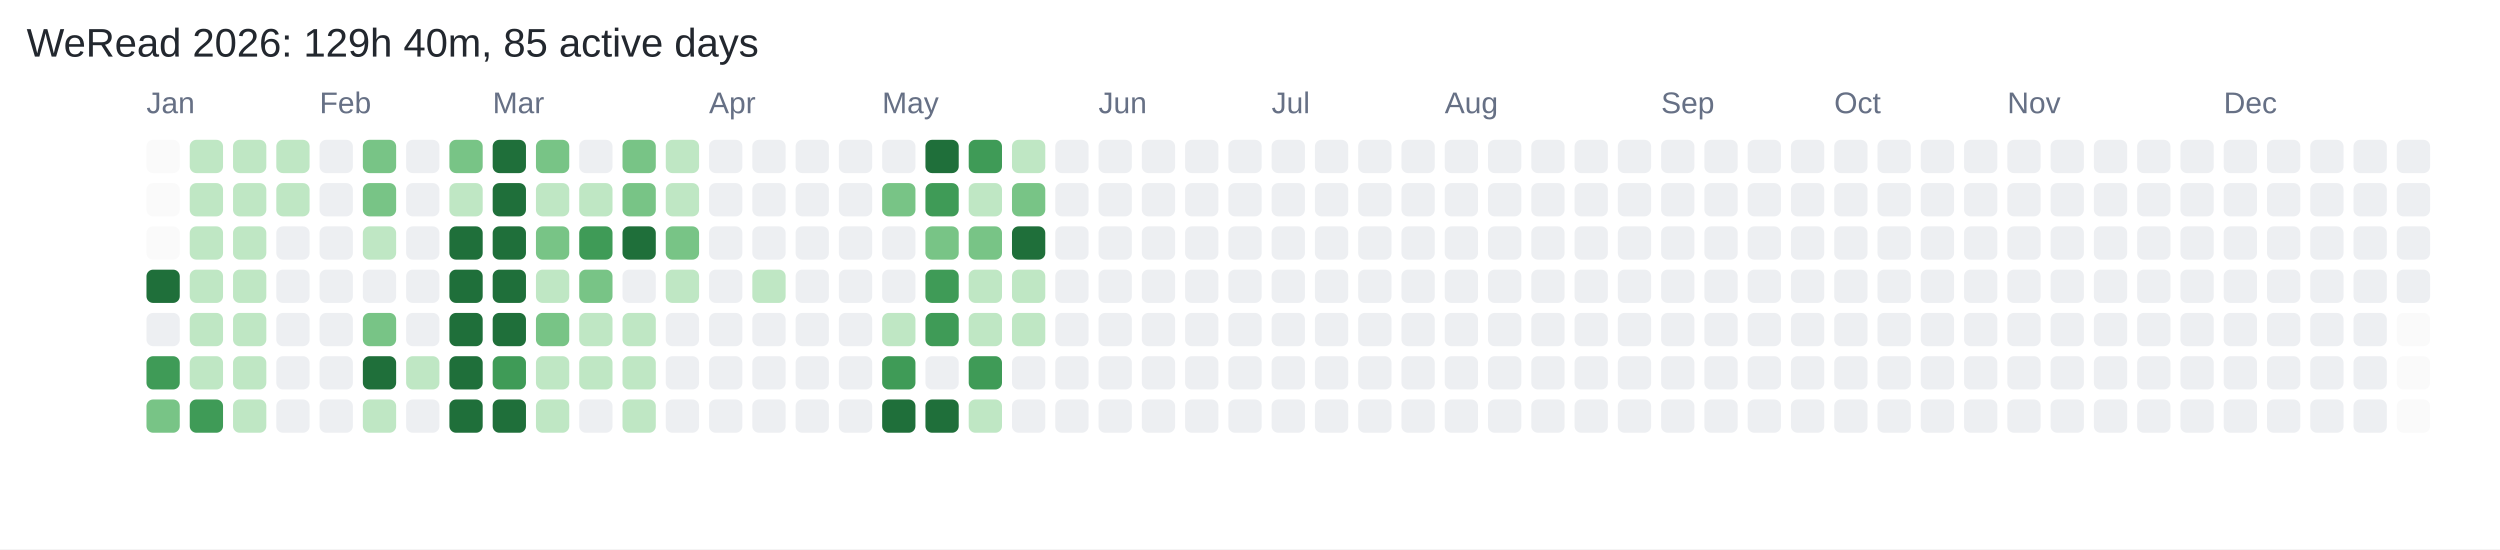
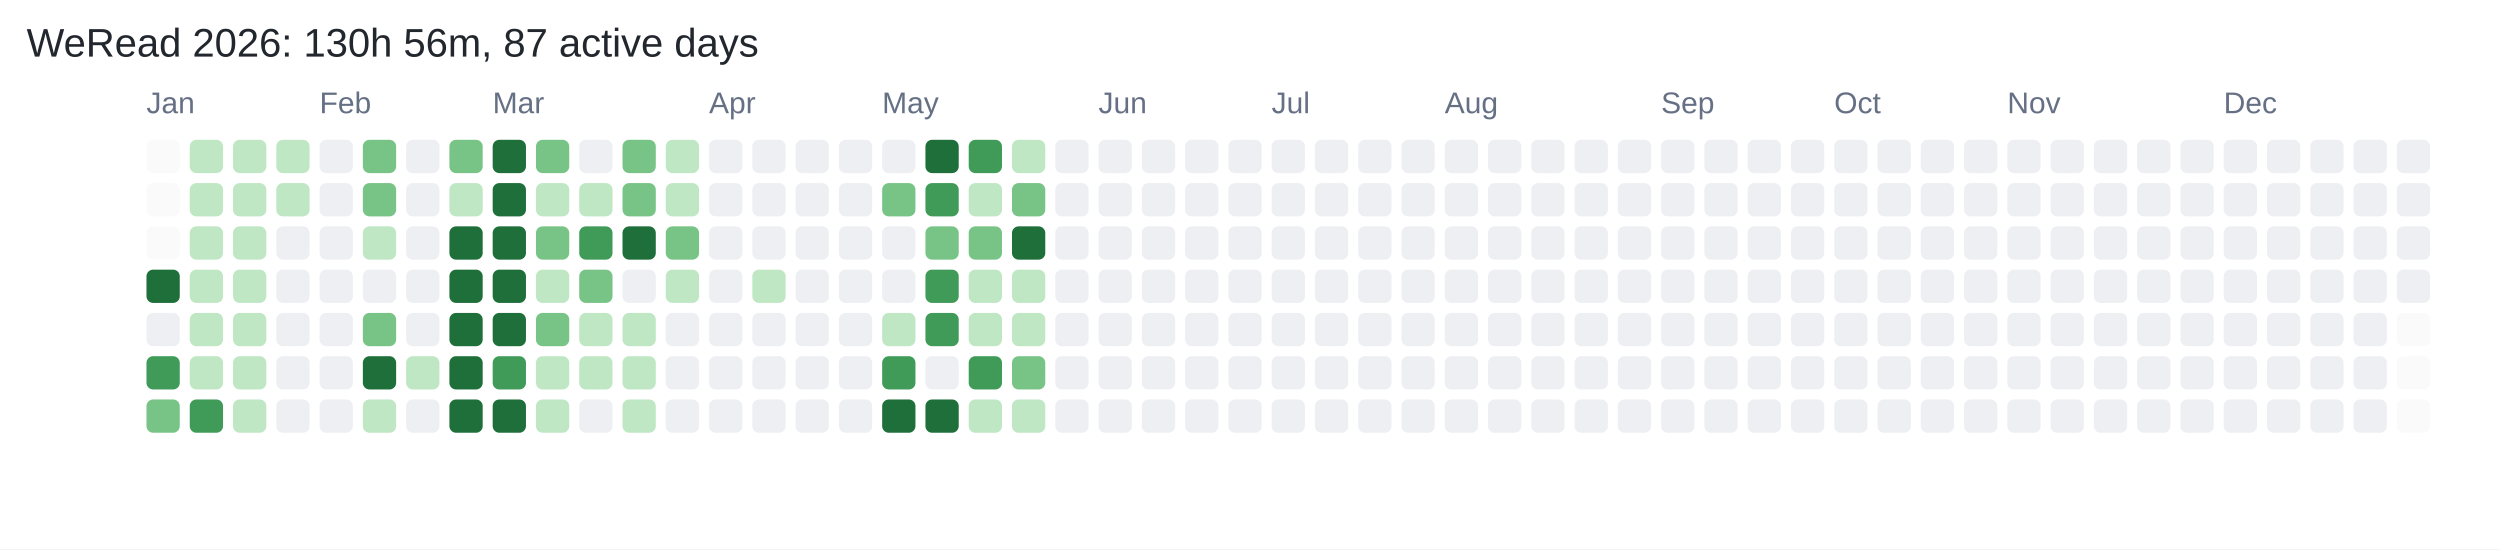
<svg xmlns="http://www.w3.org/2000/svg" width="751" height="165" viewBox="0 0 751 165">
  <rect width="100%" height="100%" fill="#FFFFFF" />
-   <text x="8" y="17" fill="#22272E" font-family="Arial,sans-serif" font-size="12">WeRead 2026: 129h 40m, 85 active days</text>
+   <text x="8" y="17" fill="#22272E" font-family="Arial,sans-serif" font-size="12">WeRead 2026: 130h 56m, 87 active days</text>
  <text x="44" y="34" fill="#667085" font-family="Arial,sans-serif" font-size="9">Jan</text>
  <text x="96" y="34" fill="#667085" font-family="Arial,sans-serif" font-size="9">Feb</text>
  <text x="148" y="34" fill="#667085" font-family="Arial,sans-serif" font-size="9">Mar</text>
  <text x="213" y="34" fill="#667085" font-family="Arial,sans-serif" font-size="9">Apr</text>
  <text x="265" y="34" fill="#667085" font-family="Arial,sans-serif" font-size="9">May</text>
  <text x="330" y="34" fill="#667085" font-family="Arial,sans-serif" font-size="9">Jun</text>
  <text x="382" y="34" fill="#667085" font-family="Arial,sans-serif" font-size="9">Jul</text>
  <text x="434" y="34" fill="#667085" font-family="Arial,sans-serif" font-size="9">Aug</text>
  <text x="499" y="34" fill="#667085" font-family="Arial,sans-serif" font-size="9">Sep</text>
  <text x="551" y="34" fill="#667085" font-family="Arial,sans-serif" font-size="9">Oct</text>
  <text x="603" y="34" fill="#667085" font-family="Arial,sans-serif" font-size="9">Nov</text>
  <text x="668" y="34" fill="#667085" font-family="Arial,sans-serif" font-size="9">Dec</text>
  <rect x="44" y="42" width="10" height="10" rx="2" fill="#FAFAFA" />
  <rect x="44" y="55" width="10" height="10" rx="2" fill="#FAFAFA" />
  <rect x="44" y="68" width="10" height="10" rx="2" fill="#FAFAFA" />
  <rect x="44" y="81" width="10" height="10" rx="2" fill="#1F6F3A" />
  <rect x="44" y="94" width="10" height="10" rx="2" fill="#EDEFF2" />
  <rect x="44" y="107" width="10" height="10" rx="2" fill="#3F9B57" />
  <rect x="44" y="120" width="10" height="10" rx="2" fill="#78C486" />
  <rect x="57" y="42" width="10" height="10" rx="2" fill="#BFE7C4" />
  <rect x="57" y="55" width="10" height="10" rx="2" fill="#BFE7C4" />
  <rect x="57" y="68" width="10" height="10" rx="2" fill="#BFE7C4" />
  <rect x="57" y="81" width="10" height="10" rx="2" fill="#BFE7C4" />
  <rect x="57" y="94" width="10" height="10" rx="2" fill="#BFE7C4" />
  <rect x="57" y="107" width="10" height="10" rx="2" fill="#BFE7C4" />
  <rect x="57" y="120" width="10" height="10" rx="2" fill="#3F9B57" />
  <rect x="70" y="42" width="10" height="10" rx="2" fill="#BFE7C4" />
  <rect x="70" y="55" width="10" height="10" rx="2" fill="#BFE7C4" />
  <rect x="70" y="68" width="10" height="10" rx="2" fill="#BFE7C4" />
  <rect x="70" y="81" width="10" height="10" rx="2" fill="#BFE7C4" />
  <rect x="70" y="94" width="10" height="10" rx="2" fill="#BFE7C4" />
  <rect x="70" y="107" width="10" height="10" rx="2" fill="#BFE7C4" />
  <rect x="70" y="120" width="10" height="10" rx="2" fill="#BFE7C4" />
  <rect x="83" y="42" width="10" height="10" rx="2" fill="#BFE7C4" />
  <rect x="83" y="55" width="10" height="10" rx="2" fill="#BFE7C4" />
  <rect x="83" y="68" width="10" height="10" rx="2" fill="#EDEFF2" />
  <rect x="83" y="81" width="10" height="10" rx="2" fill="#EDEFF2" />
  <rect x="83" y="94" width="10" height="10" rx="2" fill="#EDEFF2" />
  <rect x="83" y="107" width="10" height="10" rx="2" fill="#EDEFF2" />
  <rect x="83" y="120" width="10" height="10" rx="2" fill="#EDEFF2" />
  <rect x="96" y="42" width="10" height="10" rx="2" fill="#EDEFF2" />
  <rect x="96" y="55" width="10" height="10" rx="2" fill="#EDEFF2" />
  <rect x="96" y="68" width="10" height="10" rx="2" fill="#EDEFF2" />
  <rect x="96" y="81" width="10" height="10" rx="2" fill="#EDEFF2" />
  <rect x="96" y="94" width="10" height="10" rx="2" fill="#EDEFF2" />
  <rect x="96" y="107" width="10" height="10" rx="2" fill="#EDEFF2" />
  <rect x="96" y="120" width="10" height="10" rx="2" fill="#EDEFF2" />
  <rect x="109" y="42" width="10" height="10" rx="2" fill="#78C486" />
  <rect x="109" y="55" width="10" height="10" rx="2" fill="#78C486" />
  <rect x="109" y="68" width="10" height="10" rx="2" fill="#BFE7C4" />
  <rect x="109" y="81" width="10" height="10" rx="2" fill="#EDEFF2" />
  <rect x="109" y="94" width="10" height="10" rx="2" fill="#78C486" />
  <rect x="109" y="107" width="10" height="10" rx="2" fill="#1F6F3A" />
  <rect x="109" y="120" width="10" height="10" rx="2" fill="#BFE7C4" />
  <rect x="122" y="42" width="10" height="10" rx="2" fill="#EDEFF2" />
  <rect x="122" y="55" width="10" height="10" rx="2" fill="#EDEFF2" />
  <rect x="122" y="68" width="10" height="10" rx="2" fill="#EDEFF2" />
  <rect x="122" y="81" width="10" height="10" rx="2" fill="#EDEFF2" />
  <rect x="122" y="94" width="10" height="10" rx="2" fill="#EDEFF2" />
  <rect x="122" y="107" width="10" height="10" rx="2" fill="#BFE7C4" />
  <rect x="122" y="120" width="10" height="10" rx="2" fill="#EDEFF2" />
  <rect x="135" y="42" width="10" height="10" rx="2" fill="#78C486" />
  <rect x="135" y="55" width="10" height="10" rx="2" fill="#BFE7C4" />
  <rect x="135" y="68" width="10" height="10" rx="2" fill="#1F6F3A" />
  <rect x="135" y="81" width="10" height="10" rx="2" fill="#1F6F3A" />
  <rect x="135" y="94" width="10" height="10" rx="2" fill="#1F6F3A" />
  <rect x="135" y="107" width="10" height="10" rx="2" fill="#1F6F3A" />
  <rect x="135" y="120" width="10" height="10" rx="2" fill="#1F6F3A" />
  <rect x="148" y="42" width="10" height="10" rx="2" fill="#1F6F3A" />
  <rect x="148" y="55" width="10" height="10" rx="2" fill="#1F6F3A" />
  <rect x="148" y="68" width="10" height="10" rx="2" fill="#1F6F3A" />
  <rect x="148" y="81" width="10" height="10" rx="2" fill="#1F6F3A" />
  <rect x="148" y="94" width="10" height="10" rx="2" fill="#1F6F3A" />
  <rect x="148" y="107" width="10" height="10" rx="2" fill="#3F9B57" />
  <rect x="148" y="120" width="10" height="10" rx="2" fill="#1F6F3A" />
  <rect x="161" y="42" width="10" height="10" rx="2" fill="#78C486" />
  <rect x="161" y="55" width="10" height="10" rx="2" fill="#BFE7C4" />
  <rect x="161" y="68" width="10" height="10" rx="2" fill="#78C486" />
  <rect x="161" y="81" width="10" height="10" rx="2" fill="#BFE7C4" />
  <rect x="161" y="94" width="10" height="10" rx="2" fill="#78C486" />
  <rect x="161" y="107" width="10" height="10" rx="2" fill="#BFE7C4" />
  <rect x="161" y="120" width="10" height="10" rx="2" fill="#BFE7C4" />
  <rect x="174" y="42" width="10" height="10" rx="2" fill="#EDEFF2" />
  <rect x="174" y="55" width="10" height="10" rx="2" fill="#BFE7C4" />
  <rect x="174" y="68" width="10" height="10" rx="2" fill="#3F9B57" />
  <rect x="174" y="81" width="10" height="10" rx="2" fill="#78C486" />
  <rect x="174" y="94" width="10" height="10" rx="2" fill="#BFE7C4" />
  <rect x="174" y="107" width="10" height="10" rx="2" fill="#BFE7C4" />
  <rect x="174" y="120" width="10" height="10" rx="2" fill="#EDEFF2" />
  <rect x="187" y="42" width="10" height="10" rx="2" fill="#78C486" />
  <rect x="187" y="55" width="10" height="10" rx="2" fill="#78C486" />
  <rect x="187" y="68" width="10" height="10" rx="2" fill="#1F6F3A" />
  <rect x="187" y="81" width="10" height="10" rx="2" fill="#EDEFF2" />
  <rect x="187" y="94" width="10" height="10" rx="2" fill="#BFE7C4" />
  <rect x="187" y="107" width="10" height="10" rx="2" fill="#BFE7C4" />
  <rect x="187" y="120" width="10" height="10" rx="2" fill="#BFE7C4" />
  <rect x="200" y="42" width="10" height="10" rx="2" fill="#BFE7C4" />
  <rect x="200" y="55" width="10" height="10" rx="2" fill="#BFE7C4" />
  <rect x="200" y="68" width="10" height="10" rx="2" fill="#78C486" />
  <rect x="200" y="81" width="10" height="10" rx="2" fill="#BFE7C4" />
  <rect x="200" y="94" width="10" height="10" rx="2" fill="#EDEFF2" />
  <rect x="200" y="107" width="10" height="10" rx="2" fill="#EDEFF2" />
  <rect x="200" y="120" width="10" height="10" rx="2" fill="#EDEFF2" />
  <rect x="213" y="42" width="10" height="10" rx="2" fill="#EDEFF2" />
  <rect x="213" y="55" width="10" height="10" rx="2" fill="#EDEFF2" />
  <rect x="213" y="68" width="10" height="10" rx="2" fill="#EDEFF2" />
  <rect x="213" y="81" width="10" height="10" rx="2" fill="#EDEFF2" />
  <rect x="213" y="94" width="10" height="10" rx="2" fill="#EDEFF2" />
  <rect x="213" y="107" width="10" height="10" rx="2" fill="#EDEFF2" />
  <rect x="213" y="120" width="10" height="10" rx="2" fill="#EDEFF2" />
  <rect x="226" y="42" width="10" height="10" rx="2" fill="#EDEFF2" />
  <rect x="226" y="55" width="10" height="10" rx="2" fill="#EDEFF2" />
  <rect x="226" y="68" width="10" height="10" rx="2" fill="#EDEFF2" />
  <rect x="226" y="81" width="10" height="10" rx="2" fill="#BFE7C4" />
  <rect x="226" y="94" width="10" height="10" rx="2" fill="#EDEFF2" />
  <rect x="226" y="107" width="10" height="10" rx="2" fill="#EDEFF2" />
  <rect x="226" y="120" width="10" height="10" rx="2" fill="#EDEFF2" />
  <rect x="239" y="42" width="10" height="10" rx="2" fill="#EDEFF2" />
  <rect x="239" y="55" width="10" height="10" rx="2" fill="#EDEFF2" />
  <rect x="239" y="68" width="10" height="10" rx="2" fill="#EDEFF2" />
  <rect x="239" y="81" width="10" height="10" rx="2" fill="#EDEFF2" />
  <rect x="239" y="94" width="10" height="10" rx="2" fill="#EDEFF2" />
  <rect x="239" y="107" width="10" height="10" rx="2" fill="#EDEFF2" />
  <rect x="239" y="120" width="10" height="10" rx="2" fill="#EDEFF2" />
  <rect x="252" y="42" width="10" height="10" rx="2" fill="#EDEFF2" />
  <rect x="252" y="55" width="10" height="10" rx="2" fill="#EDEFF2" />
  <rect x="252" y="68" width="10" height="10" rx="2" fill="#EDEFF2" />
  <rect x="252" y="81" width="10" height="10" rx="2" fill="#EDEFF2" />
  <rect x="252" y="94" width="10" height="10" rx="2" fill="#EDEFF2" />
  <rect x="252" y="107" width="10" height="10" rx="2" fill="#EDEFF2" />
  <rect x="252" y="120" width="10" height="10" rx="2" fill="#EDEFF2" />
  <rect x="265" y="42" width="10" height="10" rx="2" fill="#EDEFF2" />
  <rect x="265" y="55" width="10" height="10" rx="2" fill="#78C486" />
  <rect x="265" y="68" width="10" height="10" rx="2" fill="#EDEFF2" />
  <rect x="265" y="81" width="10" height="10" rx="2" fill="#EDEFF2" />
  <rect x="265" y="94" width="10" height="10" rx="2" fill="#BFE7C4" />
  <rect x="265" y="107" width="10" height="10" rx="2" fill="#3F9B57" />
  <rect x="265" y="120" width="10" height="10" rx="2" fill="#1F6F3A" />
  <rect x="278" y="42" width="10" height="10" rx="2" fill="#1F6F3A" />
  <rect x="278" y="55" width="10" height="10" rx="2" fill="#3F9B57" />
  <rect x="278" y="68" width="10" height="10" rx="2" fill="#78C486" />
  <rect x="278" y="81" width="10" height="10" rx="2" fill="#3F9B57" />
  <rect x="278" y="94" width="10" height="10" rx="2" fill="#3F9B57" />
  <rect x="278" y="107" width="10" height="10" rx="2" fill="#EDEFF2" />
  <rect x="278" y="120" width="10" height="10" rx="2" fill="#1F6F3A" />
  <rect x="291" y="42" width="10" height="10" rx="2" fill="#3F9B57" />
  <rect x="291" y="55" width="10" height="10" rx="2" fill="#BFE7C4" />
  <rect x="291" y="68" width="10" height="10" rx="2" fill="#78C486" />
  <rect x="291" y="81" width="10" height="10" rx="2" fill="#BFE7C4" />
  <rect x="291" y="94" width="10" height="10" rx="2" fill="#BFE7C4" />
  <rect x="291" y="107" width="10" height="10" rx="2" fill="#3F9B57" />
  <rect x="291" y="120" width="10" height="10" rx="2" fill="#BFE7C4" />
  <rect x="304" y="42" width="10" height="10" rx="2" fill="#BFE7C4" />
  <rect x="304" y="55" width="10" height="10" rx="2" fill="#78C486" />
  <rect x="304" y="68" width="10" height="10" rx="2" fill="#1F6F3A" />
  <rect x="304" y="81" width="10" height="10" rx="2" fill="#BFE7C4" />
  <rect x="304" y="94" width="10" height="10" rx="2" fill="#BFE7C4" />
-   <rect x="304" y="107" width="10" height="10" rx="2" fill="#EDEFF2" />
-   <rect x="304" y="120" width="10" height="10" rx="2" fill="#EDEFF2" />
+   <rect x="304" y="107" width="10" height="10" rx="2" fill="#78C486" />
+   <rect x="304" y="120" width="10" height="10" rx="2" fill="#BFE7C4" />
  <rect x="317" y="42" width="10" height="10" rx="2" fill="#EDEFF2" />
  <rect x="317" y="55" width="10" height="10" rx="2" fill="#EDEFF2" />
  <rect x="317" y="68" width="10" height="10" rx="2" fill="#EDEFF2" />
  <rect x="317" y="81" width="10" height="10" rx="2" fill="#EDEFF2" />
  <rect x="317" y="94" width="10" height="10" rx="2" fill="#EDEFF2" />
  <rect x="317" y="107" width="10" height="10" rx="2" fill="#EDEFF2" />
  <rect x="317" y="120" width="10" height="10" rx="2" fill="#EDEFF2" />
  <rect x="330" y="42" width="10" height="10" rx="2" fill="#EDEFF2" />
  <rect x="330" y="55" width="10" height="10" rx="2" fill="#EDEFF2" />
  <rect x="330" y="68" width="10" height="10" rx="2" fill="#EDEFF2" />
  <rect x="330" y="81" width="10" height="10" rx="2" fill="#EDEFF2" />
  <rect x="330" y="94" width="10" height="10" rx="2" fill="#EDEFF2" />
  <rect x="330" y="107" width="10" height="10" rx="2" fill="#EDEFF2" />
  <rect x="330" y="120" width="10" height="10" rx="2" fill="#EDEFF2" />
  <rect x="343" y="42" width="10" height="10" rx="2" fill="#EDEFF2" />
  <rect x="343" y="55" width="10" height="10" rx="2" fill="#EDEFF2" />
  <rect x="343" y="68" width="10" height="10" rx="2" fill="#EDEFF2" />
  <rect x="343" y="81" width="10" height="10" rx="2" fill="#EDEFF2" />
  <rect x="343" y="94" width="10" height="10" rx="2" fill="#EDEFF2" />
  <rect x="343" y="107" width="10" height="10" rx="2" fill="#EDEFF2" />
  <rect x="343" y="120" width="10" height="10" rx="2" fill="#EDEFF2" />
  <rect x="356" y="42" width="10" height="10" rx="2" fill="#EDEFF2" />
  <rect x="356" y="55" width="10" height="10" rx="2" fill="#EDEFF2" />
  <rect x="356" y="68" width="10" height="10" rx="2" fill="#EDEFF2" />
  <rect x="356" y="81" width="10" height="10" rx="2" fill="#EDEFF2" />
  <rect x="356" y="94" width="10" height="10" rx="2" fill="#EDEFF2" />
  <rect x="356" y="107" width="10" height="10" rx="2" fill="#EDEFF2" />
  <rect x="356" y="120" width="10" height="10" rx="2" fill="#EDEFF2" />
  <rect x="369" y="42" width="10" height="10" rx="2" fill="#EDEFF2" />
  <rect x="369" y="55" width="10" height="10" rx="2" fill="#EDEFF2" />
  <rect x="369" y="68" width="10" height="10" rx="2" fill="#EDEFF2" />
  <rect x="369" y="81" width="10" height="10" rx="2" fill="#EDEFF2" />
  <rect x="369" y="94" width="10" height="10" rx="2" fill="#EDEFF2" />
  <rect x="369" y="107" width="10" height="10" rx="2" fill="#EDEFF2" />
  <rect x="369" y="120" width="10" height="10" rx="2" fill="#EDEFF2" />
  <rect x="382" y="42" width="10" height="10" rx="2" fill="#EDEFF2" />
  <rect x="382" y="55" width="10" height="10" rx="2" fill="#EDEFF2" />
  <rect x="382" y="68" width="10" height="10" rx="2" fill="#EDEFF2" />
  <rect x="382" y="81" width="10" height="10" rx="2" fill="#EDEFF2" />
  <rect x="382" y="94" width="10" height="10" rx="2" fill="#EDEFF2" />
  <rect x="382" y="107" width="10" height="10" rx="2" fill="#EDEFF2" />
  <rect x="382" y="120" width="10" height="10" rx="2" fill="#EDEFF2" />
  <rect x="395" y="42" width="10" height="10" rx="2" fill="#EDEFF2" />
  <rect x="395" y="55" width="10" height="10" rx="2" fill="#EDEFF2" />
  <rect x="395" y="68" width="10" height="10" rx="2" fill="#EDEFF2" />
  <rect x="395" y="81" width="10" height="10" rx="2" fill="#EDEFF2" />
  <rect x="395" y="94" width="10" height="10" rx="2" fill="#EDEFF2" />
  <rect x="395" y="107" width="10" height="10" rx="2" fill="#EDEFF2" />
  <rect x="395" y="120" width="10" height="10" rx="2" fill="#EDEFF2" />
  <rect x="408" y="42" width="10" height="10" rx="2" fill="#EDEFF2" />
  <rect x="408" y="55" width="10" height="10" rx="2" fill="#EDEFF2" />
  <rect x="408" y="68" width="10" height="10" rx="2" fill="#EDEFF2" />
  <rect x="408" y="81" width="10" height="10" rx="2" fill="#EDEFF2" />
  <rect x="408" y="94" width="10" height="10" rx="2" fill="#EDEFF2" />
  <rect x="408" y="107" width="10" height="10" rx="2" fill="#EDEFF2" />
  <rect x="408" y="120" width="10" height="10" rx="2" fill="#EDEFF2" />
  <rect x="421" y="42" width="10" height="10" rx="2" fill="#EDEFF2" />
  <rect x="421" y="55" width="10" height="10" rx="2" fill="#EDEFF2" />
  <rect x="421" y="68" width="10" height="10" rx="2" fill="#EDEFF2" />
  <rect x="421" y="81" width="10" height="10" rx="2" fill="#EDEFF2" />
  <rect x="421" y="94" width="10" height="10" rx="2" fill="#EDEFF2" />
  <rect x="421" y="107" width="10" height="10" rx="2" fill="#EDEFF2" />
  <rect x="421" y="120" width="10" height="10" rx="2" fill="#EDEFF2" />
  <rect x="434" y="42" width="10" height="10" rx="2" fill="#EDEFF2" />
  <rect x="434" y="55" width="10" height="10" rx="2" fill="#EDEFF2" />
  <rect x="434" y="68" width="10" height="10" rx="2" fill="#EDEFF2" />
  <rect x="434" y="81" width="10" height="10" rx="2" fill="#EDEFF2" />
  <rect x="434" y="94" width="10" height="10" rx="2" fill="#EDEFF2" />
  <rect x="434" y="107" width="10" height="10" rx="2" fill="#EDEFF2" />
  <rect x="434" y="120" width="10" height="10" rx="2" fill="#EDEFF2" />
  <rect x="447" y="42" width="10" height="10" rx="2" fill="#EDEFF2" />
  <rect x="447" y="55" width="10" height="10" rx="2" fill="#EDEFF2" />
  <rect x="447" y="68" width="10" height="10" rx="2" fill="#EDEFF2" />
  <rect x="447" y="81" width="10" height="10" rx="2" fill="#EDEFF2" />
  <rect x="447" y="94" width="10" height="10" rx="2" fill="#EDEFF2" />
  <rect x="447" y="107" width="10" height="10" rx="2" fill="#EDEFF2" />
  <rect x="447" y="120" width="10" height="10" rx="2" fill="#EDEFF2" />
  <rect x="460" y="42" width="10" height="10" rx="2" fill="#EDEFF2" />
  <rect x="460" y="55" width="10" height="10" rx="2" fill="#EDEFF2" />
  <rect x="460" y="68" width="10" height="10" rx="2" fill="#EDEFF2" />
  <rect x="460" y="81" width="10" height="10" rx="2" fill="#EDEFF2" />
  <rect x="460" y="94" width="10" height="10" rx="2" fill="#EDEFF2" />
  <rect x="460" y="107" width="10" height="10" rx="2" fill="#EDEFF2" />
  <rect x="460" y="120" width="10" height="10" rx="2" fill="#EDEFF2" />
  <rect x="473" y="42" width="10" height="10" rx="2" fill="#EDEFF2" />
  <rect x="473" y="55" width="10" height="10" rx="2" fill="#EDEFF2" />
  <rect x="473" y="68" width="10" height="10" rx="2" fill="#EDEFF2" />
  <rect x="473" y="81" width="10" height="10" rx="2" fill="#EDEFF2" />
  <rect x="473" y="94" width="10" height="10" rx="2" fill="#EDEFF2" />
  <rect x="473" y="107" width="10" height="10" rx="2" fill="#EDEFF2" />
  <rect x="473" y="120" width="10" height="10" rx="2" fill="#EDEFF2" />
  <rect x="486" y="42" width="10" height="10" rx="2" fill="#EDEFF2" />
  <rect x="486" y="55" width="10" height="10" rx="2" fill="#EDEFF2" />
  <rect x="486" y="68" width="10" height="10" rx="2" fill="#EDEFF2" />
  <rect x="486" y="81" width="10" height="10" rx="2" fill="#EDEFF2" />
  <rect x="486" y="94" width="10" height="10" rx="2" fill="#EDEFF2" />
  <rect x="486" y="107" width="10" height="10" rx="2" fill="#EDEFF2" />
  <rect x="486" y="120" width="10" height="10" rx="2" fill="#EDEFF2" />
  <rect x="499" y="42" width="10" height="10" rx="2" fill="#EDEFF2" />
  <rect x="499" y="55" width="10" height="10" rx="2" fill="#EDEFF2" />
  <rect x="499" y="68" width="10" height="10" rx="2" fill="#EDEFF2" />
  <rect x="499" y="81" width="10" height="10" rx="2" fill="#EDEFF2" />
  <rect x="499" y="94" width="10" height="10" rx="2" fill="#EDEFF2" />
  <rect x="499" y="107" width="10" height="10" rx="2" fill="#EDEFF2" />
  <rect x="499" y="120" width="10" height="10" rx="2" fill="#EDEFF2" />
  <rect x="512" y="42" width="10" height="10" rx="2" fill="#EDEFF2" />
  <rect x="512" y="55" width="10" height="10" rx="2" fill="#EDEFF2" />
  <rect x="512" y="68" width="10" height="10" rx="2" fill="#EDEFF2" />
  <rect x="512" y="81" width="10" height="10" rx="2" fill="#EDEFF2" />
  <rect x="512" y="94" width="10" height="10" rx="2" fill="#EDEFF2" />
  <rect x="512" y="107" width="10" height="10" rx="2" fill="#EDEFF2" />
  <rect x="512" y="120" width="10" height="10" rx="2" fill="#EDEFF2" />
  <rect x="525" y="42" width="10" height="10" rx="2" fill="#EDEFF2" />
  <rect x="525" y="55" width="10" height="10" rx="2" fill="#EDEFF2" />
  <rect x="525" y="68" width="10" height="10" rx="2" fill="#EDEFF2" />
  <rect x="525" y="81" width="10" height="10" rx="2" fill="#EDEFF2" />
  <rect x="525" y="94" width="10" height="10" rx="2" fill="#EDEFF2" />
  <rect x="525" y="107" width="10" height="10" rx="2" fill="#EDEFF2" />
  <rect x="525" y="120" width="10" height="10" rx="2" fill="#EDEFF2" />
  <rect x="538" y="42" width="10" height="10" rx="2" fill="#EDEFF2" />
  <rect x="538" y="55" width="10" height="10" rx="2" fill="#EDEFF2" />
  <rect x="538" y="68" width="10" height="10" rx="2" fill="#EDEFF2" />
  <rect x="538" y="81" width="10" height="10" rx="2" fill="#EDEFF2" />
  <rect x="538" y="94" width="10" height="10" rx="2" fill="#EDEFF2" />
  <rect x="538" y="107" width="10" height="10" rx="2" fill="#EDEFF2" />
  <rect x="538" y="120" width="10" height="10" rx="2" fill="#EDEFF2" />
  <rect x="551" y="42" width="10" height="10" rx="2" fill="#EDEFF2" />
  <rect x="551" y="55" width="10" height="10" rx="2" fill="#EDEFF2" />
  <rect x="551" y="68" width="10" height="10" rx="2" fill="#EDEFF2" />
  <rect x="551" y="81" width="10" height="10" rx="2" fill="#EDEFF2" />
  <rect x="551" y="94" width="10" height="10" rx="2" fill="#EDEFF2" />
  <rect x="551" y="107" width="10" height="10" rx="2" fill="#EDEFF2" />
  <rect x="551" y="120" width="10" height="10" rx="2" fill="#EDEFF2" />
  <rect x="564" y="42" width="10" height="10" rx="2" fill="#EDEFF2" />
  <rect x="564" y="55" width="10" height="10" rx="2" fill="#EDEFF2" />
  <rect x="564" y="68" width="10" height="10" rx="2" fill="#EDEFF2" />
  <rect x="564" y="81" width="10" height="10" rx="2" fill="#EDEFF2" />
  <rect x="564" y="94" width="10" height="10" rx="2" fill="#EDEFF2" />
  <rect x="564" y="107" width="10" height="10" rx="2" fill="#EDEFF2" />
  <rect x="564" y="120" width="10" height="10" rx="2" fill="#EDEFF2" />
  <rect x="577" y="42" width="10" height="10" rx="2" fill="#EDEFF2" />
  <rect x="577" y="55" width="10" height="10" rx="2" fill="#EDEFF2" />
  <rect x="577" y="68" width="10" height="10" rx="2" fill="#EDEFF2" />
  <rect x="577" y="81" width="10" height="10" rx="2" fill="#EDEFF2" />
  <rect x="577" y="94" width="10" height="10" rx="2" fill="#EDEFF2" />
  <rect x="577" y="107" width="10" height="10" rx="2" fill="#EDEFF2" />
  <rect x="577" y="120" width="10" height="10" rx="2" fill="#EDEFF2" />
  <rect x="590" y="42" width="10" height="10" rx="2" fill="#EDEFF2" />
  <rect x="590" y="55" width="10" height="10" rx="2" fill="#EDEFF2" />
  <rect x="590" y="68" width="10" height="10" rx="2" fill="#EDEFF2" />
  <rect x="590" y="81" width="10" height="10" rx="2" fill="#EDEFF2" />
  <rect x="590" y="94" width="10" height="10" rx="2" fill="#EDEFF2" />
  <rect x="590" y="107" width="10" height="10" rx="2" fill="#EDEFF2" />
  <rect x="590" y="120" width="10" height="10" rx="2" fill="#EDEFF2" />
  <rect x="603" y="42" width="10" height="10" rx="2" fill="#EDEFF2" />
  <rect x="603" y="55" width="10" height="10" rx="2" fill="#EDEFF2" />
  <rect x="603" y="68" width="10" height="10" rx="2" fill="#EDEFF2" />
  <rect x="603" y="81" width="10" height="10" rx="2" fill="#EDEFF2" />
  <rect x="603" y="94" width="10" height="10" rx="2" fill="#EDEFF2" />
  <rect x="603" y="107" width="10" height="10" rx="2" fill="#EDEFF2" />
  <rect x="603" y="120" width="10" height="10" rx="2" fill="#EDEFF2" />
  <rect x="616" y="42" width="10" height="10" rx="2" fill="#EDEFF2" />
  <rect x="616" y="55" width="10" height="10" rx="2" fill="#EDEFF2" />
  <rect x="616" y="68" width="10" height="10" rx="2" fill="#EDEFF2" />
  <rect x="616" y="81" width="10" height="10" rx="2" fill="#EDEFF2" />
  <rect x="616" y="94" width="10" height="10" rx="2" fill="#EDEFF2" />
  <rect x="616" y="107" width="10" height="10" rx="2" fill="#EDEFF2" />
  <rect x="616" y="120" width="10" height="10" rx="2" fill="#EDEFF2" />
  <rect x="629" y="42" width="10" height="10" rx="2" fill="#EDEFF2" />
  <rect x="629" y="55" width="10" height="10" rx="2" fill="#EDEFF2" />
  <rect x="629" y="68" width="10" height="10" rx="2" fill="#EDEFF2" />
  <rect x="629" y="81" width="10" height="10" rx="2" fill="#EDEFF2" />
  <rect x="629" y="94" width="10" height="10" rx="2" fill="#EDEFF2" />
  <rect x="629" y="107" width="10" height="10" rx="2" fill="#EDEFF2" />
  <rect x="629" y="120" width="10" height="10" rx="2" fill="#EDEFF2" />
  <rect x="642" y="42" width="10" height="10" rx="2" fill="#EDEFF2" />
  <rect x="642" y="55" width="10" height="10" rx="2" fill="#EDEFF2" />
  <rect x="642" y="68" width="10" height="10" rx="2" fill="#EDEFF2" />
  <rect x="642" y="81" width="10" height="10" rx="2" fill="#EDEFF2" />
  <rect x="642" y="94" width="10" height="10" rx="2" fill="#EDEFF2" />
  <rect x="642" y="107" width="10" height="10" rx="2" fill="#EDEFF2" />
  <rect x="642" y="120" width="10" height="10" rx="2" fill="#EDEFF2" />
  <rect x="655" y="42" width="10" height="10" rx="2" fill="#EDEFF2" />
  <rect x="655" y="55" width="10" height="10" rx="2" fill="#EDEFF2" />
  <rect x="655" y="68" width="10" height="10" rx="2" fill="#EDEFF2" />
  <rect x="655" y="81" width="10" height="10" rx="2" fill="#EDEFF2" />
  <rect x="655" y="94" width="10" height="10" rx="2" fill="#EDEFF2" />
  <rect x="655" y="107" width="10" height="10" rx="2" fill="#EDEFF2" />
  <rect x="655" y="120" width="10" height="10" rx="2" fill="#EDEFF2" />
  <rect x="668" y="42" width="10" height="10" rx="2" fill="#EDEFF2" />
  <rect x="668" y="55" width="10" height="10" rx="2" fill="#EDEFF2" />
  <rect x="668" y="68" width="10" height="10" rx="2" fill="#EDEFF2" />
  <rect x="668" y="81" width="10" height="10" rx="2" fill="#EDEFF2" />
  <rect x="668" y="94" width="10" height="10" rx="2" fill="#EDEFF2" />
  <rect x="668" y="107" width="10" height="10" rx="2" fill="#EDEFF2" />
  <rect x="668" y="120" width="10" height="10" rx="2" fill="#EDEFF2" />
  <rect x="681" y="42" width="10" height="10" rx="2" fill="#EDEFF2" />
  <rect x="681" y="55" width="10" height="10" rx="2" fill="#EDEFF2" />
  <rect x="681" y="68" width="10" height="10" rx="2" fill="#EDEFF2" />
  <rect x="681" y="81" width="10" height="10" rx="2" fill="#EDEFF2" />
  <rect x="681" y="94" width="10" height="10" rx="2" fill="#EDEFF2" />
  <rect x="681" y="107" width="10" height="10" rx="2" fill="#EDEFF2" />
  <rect x="681" y="120" width="10" height="10" rx="2" fill="#EDEFF2" />
  <rect x="694" y="42" width="10" height="10" rx="2" fill="#EDEFF2" />
  <rect x="694" y="55" width="10" height="10" rx="2" fill="#EDEFF2" />
  <rect x="694" y="68" width="10" height="10" rx="2" fill="#EDEFF2" />
  <rect x="694" y="81" width="10" height="10" rx="2" fill="#EDEFF2" />
  <rect x="694" y="94" width="10" height="10" rx="2" fill="#EDEFF2" />
  <rect x="694" y="107" width="10" height="10" rx="2" fill="#EDEFF2" />
  <rect x="694" y="120" width="10" height="10" rx="2" fill="#EDEFF2" />
  <rect x="707" y="42" width="10" height="10" rx="2" fill="#EDEFF2" />
  <rect x="707" y="55" width="10" height="10" rx="2" fill="#EDEFF2" />
  <rect x="707" y="68" width="10" height="10" rx="2" fill="#EDEFF2" />
  <rect x="707" y="81" width="10" height="10" rx="2" fill="#EDEFF2" />
  <rect x="707" y="94" width="10" height="10" rx="2" fill="#EDEFF2" />
  <rect x="707" y="107" width="10" height="10" rx="2" fill="#EDEFF2" />
  <rect x="707" y="120" width="10" height="10" rx="2" fill="#EDEFF2" />
  <rect x="720" y="42" width="10" height="10" rx="2" fill="#EDEFF2" />
  <rect x="720" y="55" width="10" height="10" rx="2" fill="#EDEFF2" />
  <rect x="720" y="68" width="10" height="10" rx="2" fill="#EDEFF2" />
  <rect x="720" y="81" width="10" height="10" rx="2" fill="#EDEFF2" />
  <rect x="720" y="94" width="10" height="10" rx="2" fill="#FAFAFA" />
  <rect x="720" y="107" width="10" height="10" rx="2" fill="#FAFAFA" />
  <rect x="720" y="120" width="10" height="10" rx="2" fill="#FAFAFA" />
</svg>
